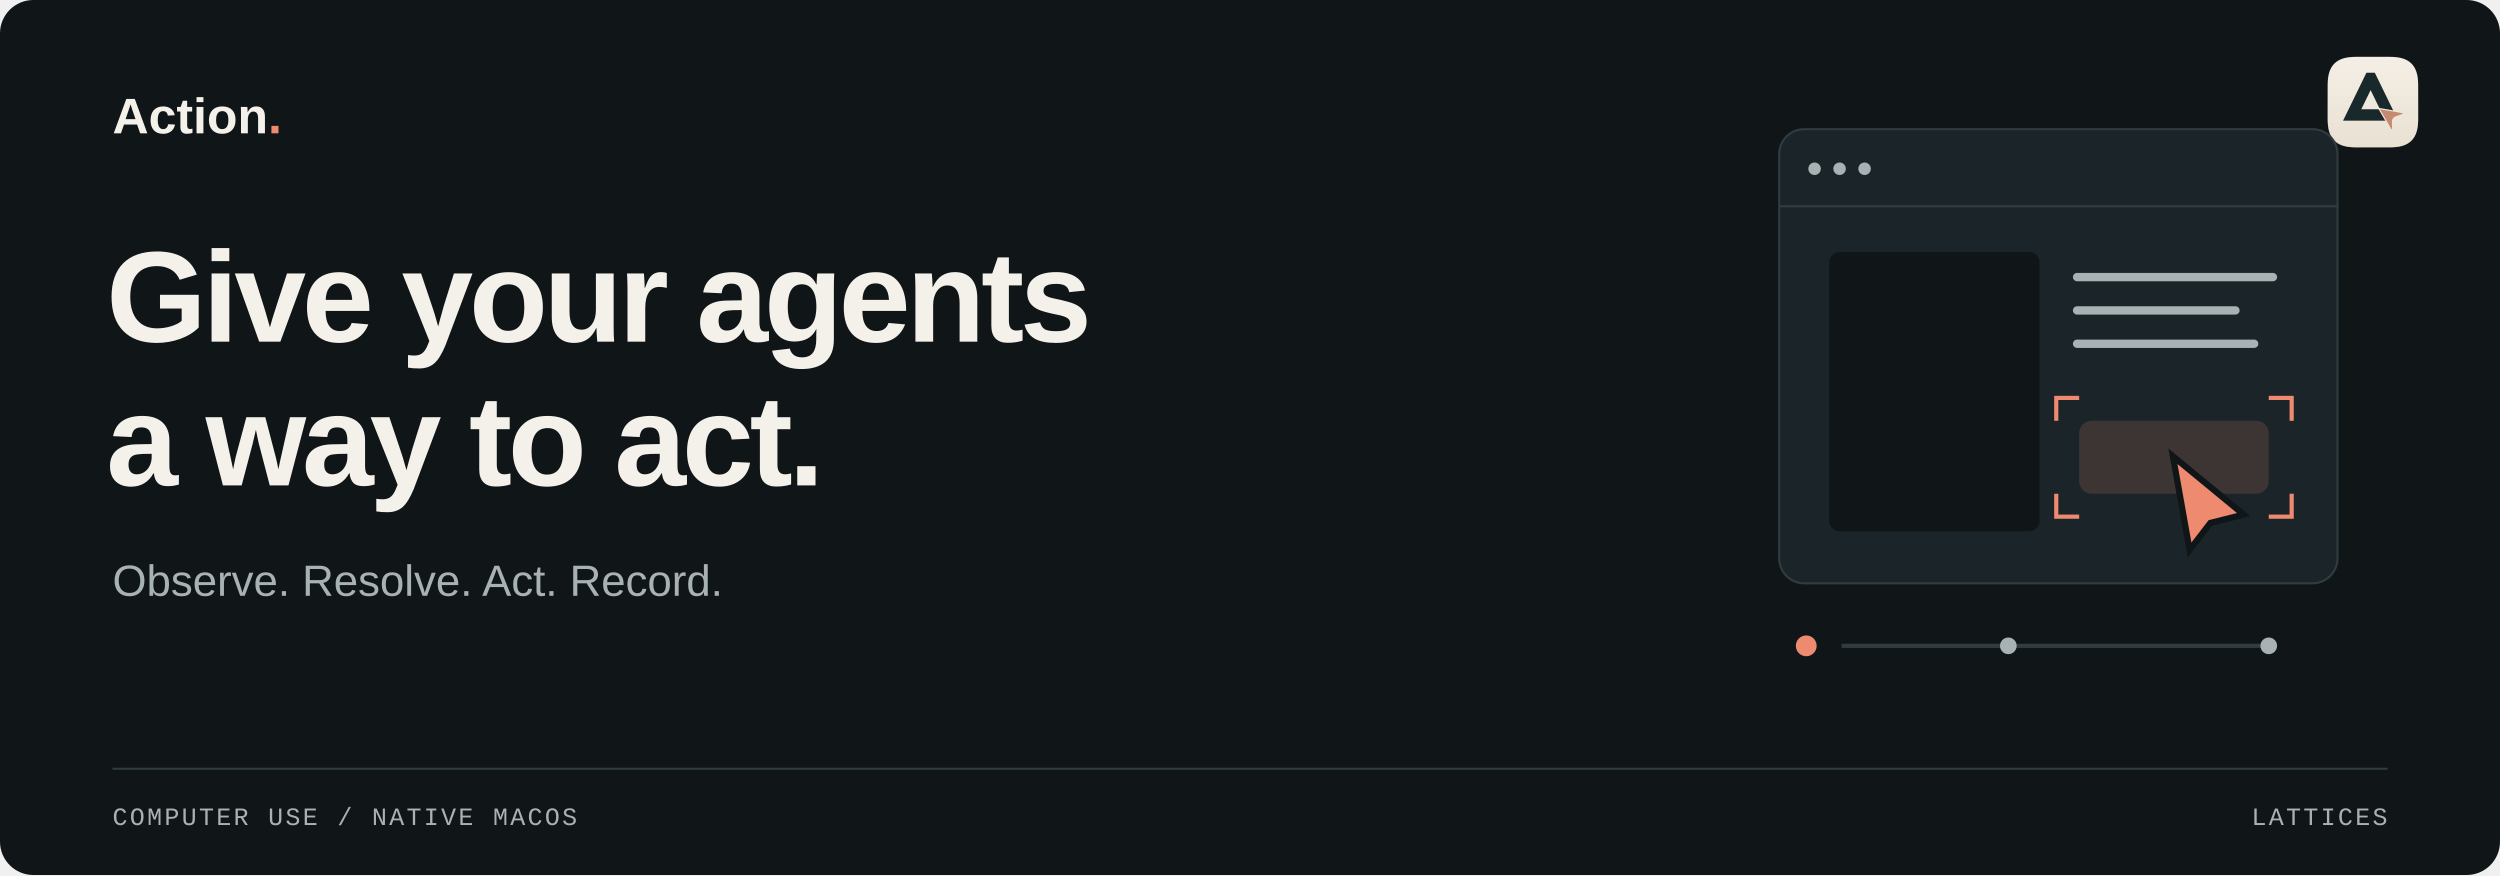
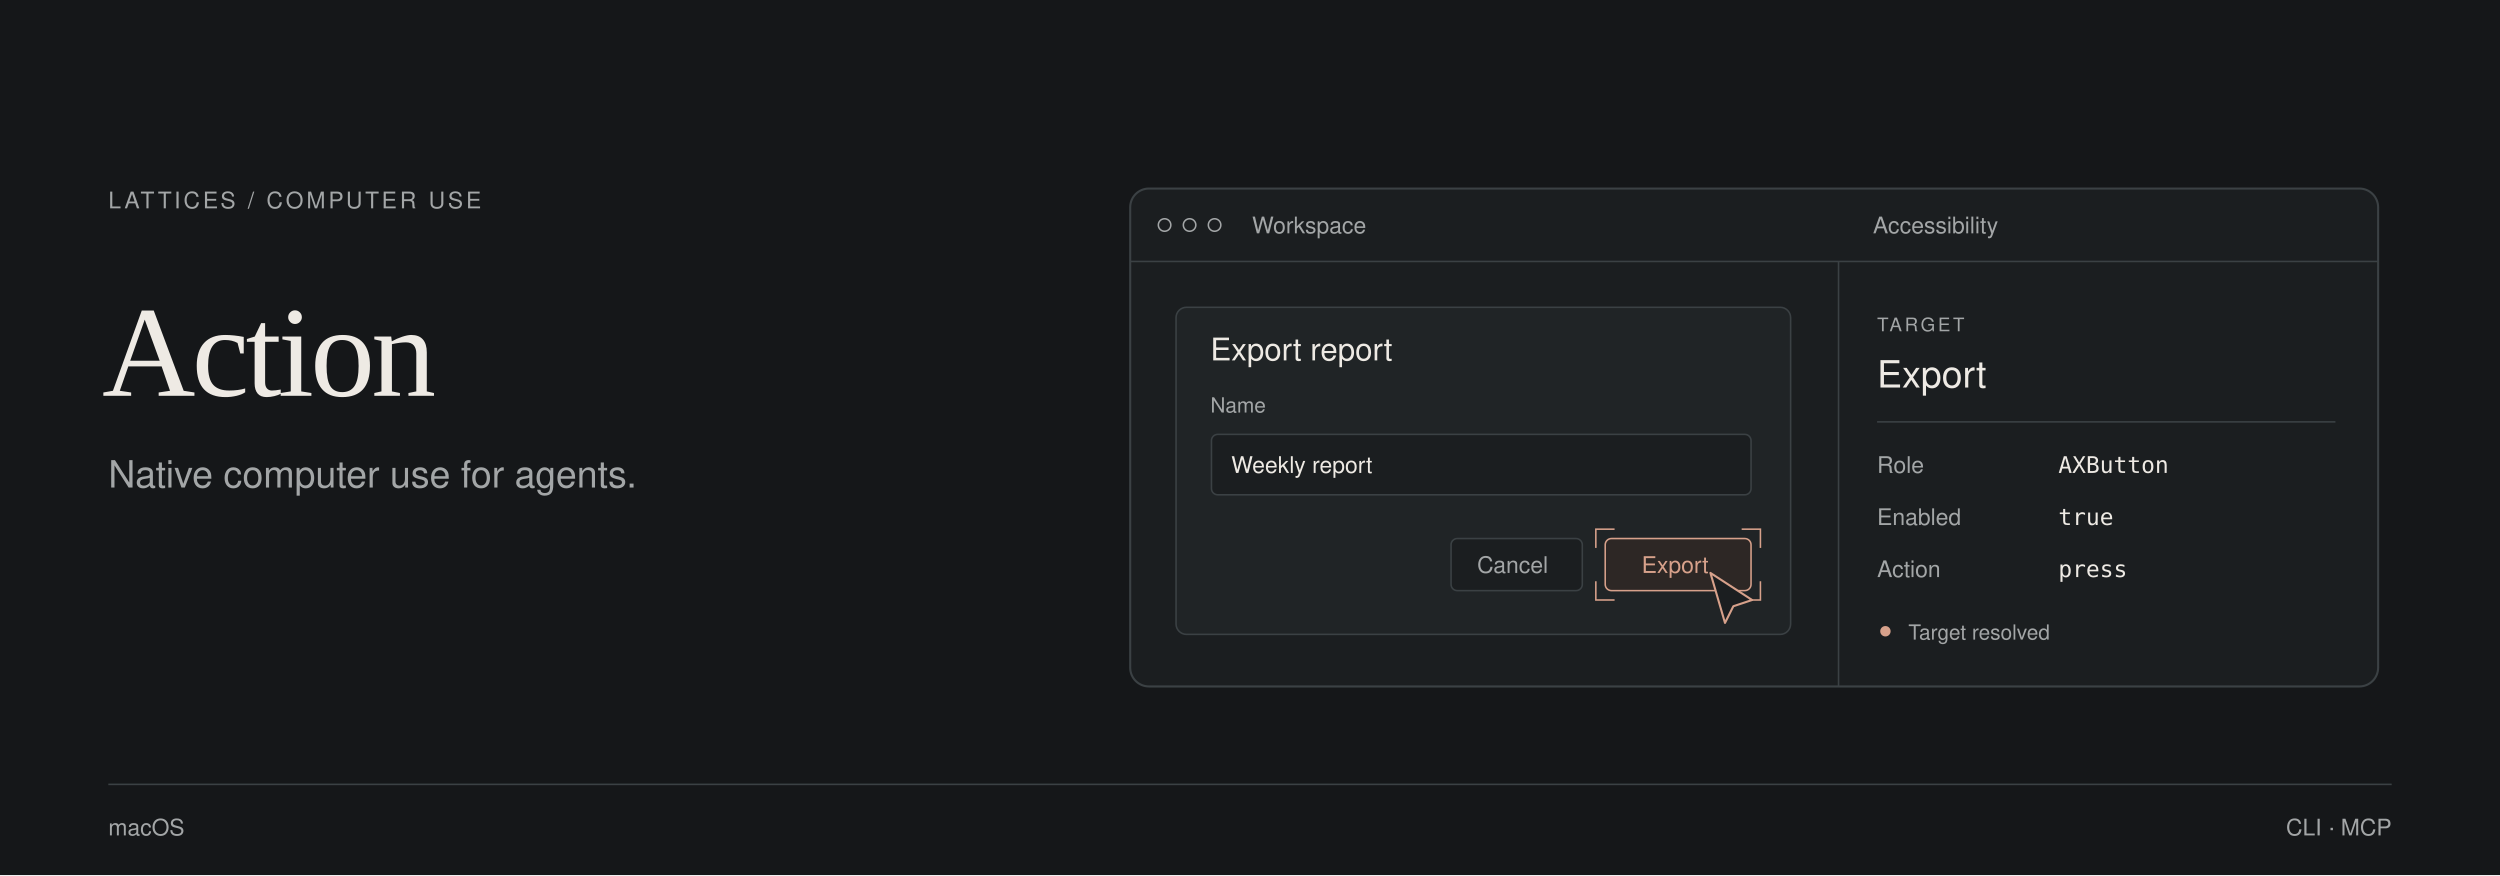
<svg xmlns="http://www.w3.org/2000/svg" width="1200" height="420" viewBox="0 0 1200 420" role="img" aria-labelledby="title desc">
-   <rect width="1200" height="420" rx="16" fill="#101518" />
-   <svg x="1112" y="22" width="54" height="54" viewBox="0 0 1024 1024">
-     <defs>
-       <linearGradient id="action-wash" x1="0" y1="0" x2="0" y2="1">
-         <stop offset="0" stop-color="#dccfb9" stop-opacity="0" />
-         <stop offset="1" stop-color="#dccfb9" stop-opacity="0.45" />
-       </linearGradient>
-     </defs>
-     <path d="M384.28 100L639.72 100L639.72 100L665.513 100.107L681.656 100.427L695.424 100.961L707.826 101.709L719.281 102.67L730.016 103.844L740.167 105.232L749.827 106.833L759.059 108.646L767.909 110.673L776.413 112.912L784.598 115.364L792.484 118.028L800.088 120.905L807.424 123.994L814.502 127.295L821.331 130.808L827.918 134.534L834.269 138.473L840.389 142.625L846.282 146.99L851.951 151.569L857.398 156.363L862.626 161.374L867.637 166.602L872.431 172.049L877.01 177.718L881.375 183.611L885.527 189.731L889.466 196.082L893.192 202.669L896.705 209.498L900.006 216.576L903.095 223.912L905.972 231.516L908.636 239.402L911.088 247.587L913.327 256.091L915.354 264.941L917.167 274.173L918.768 283.833L920.156 293.984L921.33 304.719L922.291 316.174L923.039 328.576L923.573 342.344L923.893 358.487L924 384.28L924 639.72L924 639.72L923.893 665.513L923.573 681.656L923.039 695.424L922.291 707.826L921.33 719.281L920.156 730.016L918.768 740.167L917.167 749.827L915.354 759.059L913.327 767.909L911.088 776.413L908.636 784.598L905.972 792.484L903.095 800.088L900.006 807.424L896.705 814.502L893.192 821.331L889.466 827.918L885.527 834.269L881.375 840.389L877.01 846.282L872.431 851.951L867.637 857.398L862.626 862.626L857.398 867.637L851.951 872.431L846.282 877.01L840.389 881.375L834.269 885.527L827.918 889.466L821.331 893.192L814.502 896.705L807.424 900.006L800.088 903.095L792.484 905.972L784.598 908.636L776.413 911.088L767.909 913.327L759.059 915.354L749.827 917.167L740.167 918.768L730.016 920.156L719.281 921.33L707.826 922.291L695.424 923.039L681.656 923.573L665.513 923.893L639.72 924L384.28 924L384.28 924L358.487 923.893L342.344 923.573L328.576 923.039L316.174 922.291L304.719 921.33L293.984 920.156L283.833 918.768L274.173 917.167L264.941 915.354L256.091 913.327L247.587 911.088L239.402 908.636L231.516 905.972L223.912 903.095L216.576 900.006L209.498 896.705L202.669 893.192L196.082 889.466L189.731 885.527L183.611 881.375L177.718 877.01L172.049 872.431L166.602 867.637L161.374 862.626L156.363 857.398L151.569 851.951L146.99 846.282L142.625 840.389L138.473 834.269L134.534 827.918L130.808 821.331L127.295 814.502L123.994 807.424L120.905 800.088L118.028 792.484L115.364 784.598L112.912 776.413L110.673 767.909L108.646 759.059L106.833 749.827L105.232 740.167L103.844 730.016L102.67 719.281L101.709 707.826L100.961 695.424L100.427 681.656L100.107 665.513L100 639.72L100 384.28L100 384.28L100.107 358.487L100.427 342.344L100.961 328.576L101.709 316.174L102.67 304.719L103.844 293.984L105.232 283.833L106.833 274.173L108.646 264.941L110.673 256.091L112.912 247.587L115.364 239.402L118.028 231.516L120.905 223.912L123.994 216.576L127.295 209.498L130.808 202.669L134.534 196.082L138.473 189.731L142.625 183.611L146.99 177.718L151.569 172.049L156.363 166.602L161.374 161.374L166.602 156.363L172.049 151.569L177.718 146.99L183.611 142.625L189.731 138.473L196.082 134.534L202.669 130.808L209.498 127.295L216.576 123.994L223.912 120.905L231.516 118.028L239.402 115.364L247.587 112.912L256.091 110.673L264.941 108.646L274.173 106.833L283.833 105.232L293.984 103.844L304.719 102.67L316.174 101.709L328.576 100.961L342.344 100.427L358.487 100.107L384.28 100Z" fill="#f4efe6" />
-     <path d="M384.28 100L639.72 100L639.72 100L665.513 100.107L681.656 100.427L695.424 100.961L707.826 101.709L719.281 102.67L730.016 103.844L740.167 105.232L749.827 106.833L759.059 108.646L767.909 110.673L776.413 112.912L784.598 115.364L792.484 118.028L800.088 120.905L807.424 123.994L814.502 127.295L821.331 130.808L827.918 134.534L834.269 138.473L840.389 142.625L846.282 146.99L851.951 151.569L857.398 156.363L862.626 161.374L867.637 166.602L872.431 172.049L877.01 177.718L881.375 183.611L885.527 189.731L889.466 196.082L893.192 202.669L896.705 209.498L900.006 216.576L903.095 223.912L905.972 231.516L908.636 239.402L911.088 247.587L913.327 256.091L915.354 264.941L917.167 274.173L918.768 283.833L920.156 293.984L921.33 304.719L922.291 316.174L923.039 328.576L923.573 342.344L923.893 358.487L924 384.28L924 639.72L924 639.72L923.893 665.513L923.573 681.656L923.039 695.424L922.291 707.826L921.33 719.281L920.156 730.016L918.768 740.167L917.167 749.827L915.354 759.059L913.327 767.909L911.088 776.413L908.636 784.598L905.972 792.484L903.095 800.088L900.006 807.424L896.705 814.502L893.192 821.331L889.466 827.918L885.527 834.269L881.375 840.389L877.01 846.282L872.431 851.951L867.637 857.398L862.626 862.626L857.398 867.637L851.951 872.431L846.282 877.01L840.389 881.375L834.269 885.527L827.918 889.466L821.331 893.192L814.502 896.705L807.424 900.006L800.088 903.095L792.484 905.972L784.598 908.636L776.413 911.088L767.909 913.327L759.059 915.354L749.827 917.167L740.167 918.768L730.016 920.156L719.281 921.33L707.826 922.291L695.424 923.039L681.656 923.573L665.513 923.893L639.72 924L384.28 924L384.28 924L358.487 923.893L342.344 923.573L328.576 923.039L316.174 922.291L304.719 921.33L293.984 920.156L283.833 918.768L274.173 917.167L264.941 915.354L256.091 913.327L247.587 911.088L239.402 908.636L231.516 905.972L223.912 903.095L216.576 900.006L209.498 896.705L202.669 893.192L196.082 889.466L189.731 885.527L183.611 881.375L177.718 877.01L172.049 872.431L166.602 867.637L161.374 862.626L156.363 857.398L151.569 851.951L146.99 846.282L142.625 840.389L138.473 834.269L134.534 827.918L130.808 821.331L127.295 814.502L123.994 807.424L120.905 800.088L118.028 792.484L115.364 784.598L112.912 776.413L110.673 767.909L108.646 759.059L106.833 749.827L105.232 740.167L103.844 730.016L102.67 719.281L101.709 707.826L100.961 695.424L100.427 681.656L100.107 665.513L100 639.72L100 384.28L100 384.28L100.107 358.487L100.427 342.344L100.961 328.576L101.709 316.174L102.67 304.719L103.844 293.984L105.232 283.833L106.833 274.173L108.646 264.941L110.673 256.091L112.912 247.587L115.364 239.402L118.028 231.516L120.905 223.912L123.994 216.576L127.295 209.498L130.808 202.669L134.534 196.082L138.473 189.731L142.625 183.611L146.99 177.718L151.569 172.049L156.363 166.602L161.374 161.374L166.602 156.363L172.049 151.569L177.718 146.99L183.611 142.625L189.731 138.473L196.082 134.534L202.669 130.808L209.498 127.295L216.576 123.994L223.912 120.905L231.516 118.028L239.402 115.364L247.587 112.912L256.091 110.673L264.941 108.646L274.173 106.833L283.833 105.232L293.984 103.844L304.719 102.67L316.174 101.709L328.576 100.961L342.344 100.427L358.487 100.107L384.28 100Z" fill="url(#action-wash)" />
-     <path d="M384.28 100L639.72 100L639.72 100L665.513 100.107L681.656 100.427L695.424 100.961L707.826 101.709L719.281 102.67L730.016 103.844L740.167 105.232L749.827 106.833L759.059 108.646L767.909 110.673L776.413 112.912L784.598 115.364L792.484 118.028L800.088 120.905L807.424 123.994L814.502 127.295L821.331 130.808L827.918 134.534L834.269 138.473L840.389 142.625L846.282 146.99L851.951 151.569L857.398 156.363L862.626 161.374L867.637 166.602L872.431 172.049L877.01 177.718L881.375 183.611L885.527 189.731L889.466 196.082L893.192 202.669L896.705 209.498L900.006 216.576L903.095 223.912L905.972 231.516L908.636 239.402L911.088 247.587L913.327 256.091L915.354 264.941L917.167 274.173L918.768 283.833L920.156 293.984L921.33 304.719L922.291 316.174L923.039 328.576L923.573 342.344L923.893 358.487L924 384.28L924 639.72L924 639.72L923.893 665.513L923.573 681.656L923.039 695.424L922.291 707.826L921.33 719.281L920.156 730.016L918.768 740.167L917.167 749.827L915.354 759.059L913.327 767.909L911.088 776.413L908.636 784.598L905.972 792.484L903.095 800.088L900.006 807.424L896.705 814.502L893.192 821.331L889.466 827.918L885.527 834.269L881.375 840.389L877.01 846.282L872.431 851.951L867.637 857.398L862.626 862.626L857.398 867.637L851.951 872.431L846.282 877.01L840.389 881.375L834.269 885.527L827.918 889.466L821.331 893.192L814.502 896.705L807.424 900.006L800.088 903.095L792.484 905.972L784.598 908.636L776.413 911.088L767.909 913.327L759.059 915.354L749.827 917.167L740.167 918.768L730.016 920.156L719.281 921.33L707.826 922.291L695.424 923.039L681.656 923.573L665.513 923.893L639.72 924L384.28 924L384.28 924L358.487 923.893L342.344 923.573L328.576 923.039L316.174 922.291L304.719 921.33L293.984 920.156L283.833 918.768L274.173 917.167L264.941 915.354L256.091 913.327L247.587 911.088L239.402 908.636L231.516 905.972L223.912 903.095L216.576 900.006L209.498 896.705L202.669 893.192L196.082 889.466L189.731 885.527L183.611 881.375L177.718 877.01L172.049 872.431L166.602 867.637L161.374 862.626L156.363 857.398L151.569 851.951L146.99 846.282L142.625 840.389L138.473 834.269L134.534 827.918L130.808 821.331L127.295 814.502L123.994 807.424L120.905 800.088L118.028 792.484L115.364 784.598L112.912 776.413L110.673 767.909L108.646 759.059L106.833 749.827L105.232 740.167L103.844 730.016L102.67 719.281L101.709 707.826L100.961 695.424L100.427 681.656L100.107 665.513L100 639.72L100 384.28L100 384.28L100.107 358.487L100.427 342.344L100.961 328.576L101.709 316.174L102.67 304.719L103.844 293.984L105.232 283.833L106.833 274.173L108.646 264.941L110.673 256.091L112.912 247.587L115.364 239.402L118.028 231.516L120.905 223.912L123.994 216.576L127.295 209.498L130.808 202.669L134.534 196.082L138.473 189.731L142.625 183.611L146.99 177.718L151.569 172.049L156.363 166.602L161.374 161.374L166.602 156.363L172.049 151.569L177.718 146.99L183.611 142.625L189.731 138.473L196.082 134.534L202.669 130.808L209.498 127.295L216.576 123.994L223.912 120.905L231.516 118.028L239.402 115.364L247.587 112.912L256.091 110.673L264.941 108.646L274.173 106.833L283.833 105.232L293.984 103.844L304.719 102.67L316.174 101.709L328.576 100.961L342.344 100.427L358.487 100.107L384.28 100Z" fill="none" stroke="rgba(25,40,42,.08)" stroke-width="2" />
-     <svg viewBox="15 35 590 590" style="display:block" x="180.421" y="174.144" width="643.063" height="643.063" aria-hidden="true">
-       <defs>
-         <pattern id="_R_5_-grid" width="20" height="20" patternUnits="userSpaceOnUse">
-           <path d="M20 0H0V20" fill="none" stroke="#367b7c" stroke-opacity=".14" stroke-width=".5" />
-         </pattern>
-         <mask id="_R_5_-gap" maskUnits="userSpaceOnUse" x="0" y="0" width="720" height="640">
-           <path d="M0 0H720V640H0Z" fill="white" />
-           <path d="M -23.662 0 L 500 -244.188 L 500 244.188 Z" transform="translate(378.0267 404.9784) rotate(35)" fill="black" />
-         </mask>
-       </defs>
-       <path d="M265 100H335L530.093 500H69.907Z M300 245L221.973 404.978H378.027Z" fill="#19282a" fill-rule="evenodd" mask="url(#_R_5_-gap)" />
-       <path d="M 0 0 C 0 -2 3 -3 8 -3.73 L 170 -79.272 Q 180 -83.935 175 -73.935 L 140 -26 Q 124 0 140 26 L 175 73.935 Q 180 83.935 170 79.272 L 8 3.73 C 3 3 0 2 0 0 Z" transform="translate(378.0267 404.9784) rotate(35)" fill="#c58a70" />
-     </svg>
-   </svg>
-   <g font-family="Arial, Helvetica, sans-serif">
-     <text x="54" y="64" font-size="24" font-weight="700" fill="#f4f1eb">Action<tspan fill="#ee8a70">.</tspan>
-     </text>
-     <text x="51" y="164" fill="#f4f1eb" font-size="62" font-weight="700" letter-spacing="-2">Give your agents</text>
-     <text x="51" y="233" fill="#f4f1eb" font-size="62" font-weight="700" letter-spacing="-2">a way to act.</text>
-     <text x="54" y="286" font-size="21" fill="#a8b2b4">Observe. Resolve. Act. Record.</text>
-   </g>
-   <g transform="translate(824 44)">
-     <rect x="30" y="18" width="268" height="218" rx="12" fill="#1b2529" stroke="#303c40" />
-     <path d="M30 55H298" stroke="#303c40" />
-     <g fill="#a8b2b4">
-       <circle cx="47" cy="37" r="3" />
-       <circle cx="59" cy="37" r="3" />
-       <circle cx="71" cy="37" r="3" />
+   <rect width="1200" height="420" fill="#151719" />
+   <g font-family="-apple-system, BlinkMacSystemFont, Segoe UI, Helvetica, Arial, sans-serif" font-weight="400">
+     <text x="52" y="100" font-size="11" fill="#a3a6a7" letter-spacing="1.4">LATTICES / COMPUTER USE</text>
+     <text x="49" y="190" font-size="62" fill="#eeeae4" font-family="Georgia, Times New Roman, serif" letter-spacing="-1.7">Action</text>
+     <text x="52" y="234" font-size="18" fill="#a3a6a7">Native computer use for agents.</text>
+     <g transform="translate(542 90) scale(1)">
+       <rect x=".5" y=".5" width="599" height="239" rx="9" fill="#1b1e20" stroke="#3b4144" stroke-width="1" />
+       <path d="M.5 35.5H599.5M340.5 35.5V239.5" fill="none" stroke="#3b4144" stroke-width=".75" />
+       <g fill="none" stroke="#a3a6a7" stroke-width=".75">
+         <circle cx="17" cy="18" r="3" />
+         <circle cx="29" cy="18" r="3" />
+         <circle cx="41" cy="18" r="3" />
+       </g>
+       <text x="59" y="22" font-size="11" fill="#a3a6a7">Workspace</text>
+       <text x="357" y="22" font-size="11" fill="#a3a6a7">Accessibility</text>
+       <rect x="22.5" y="57.5" width="295" height="157" rx="5" fill="#202426" stroke="#3b4144" stroke-width=".75" />
+       <text x="39" y="83" font-size="15" fill="#eeeae4">Export report</text>
+       <text x="39" y="108" font-size="10" fill="#a3a6a7">Name</text>
+       <rect x="39.5" y="118.5" width="259" height="29" rx="3" fill="#1b1e20" stroke="#3b4144" stroke-width=".75" />
+       <text x="49" y="137" font-size="11" fill="#eeeae4">Weekly report</text>
+       <rect x="154.5" y="168.5" width="63" height="25" rx="3" fill="#1b1e20" stroke="#3b4144" stroke-width=".75" />
+       <text x="167" y="185" font-size="11" fill="#a3a6a7">Cancel</text>
+       <rect x="228.5" y="168.5" width="70" height="25" rx="3" fill="#2d2725" stroke="#d7a18b" stroke-width=".75" />
+       <text x="246" y="185" font-size="11" fill="#d7a18b">Export</text>
+       <path d="M224 173v-9h9M294 164h9v9M303 189v9h-9M233 198h-9v-9" stroke="#d7a18b" stroke-width=".75" fill="none" />
+       <path d="m279 185 7 24 4-8 9-3Z" fill="#1b1e20" stroke="#d7a18b" stroke-width="1" stroke-linejoin="round" />
+       <text x="359" y="69" font-size="9" fill="#a3a6a7" letter-spacing="1.3">TARGET</text>
+       <text x="359" y="96" font-size="18" fill="#eeeae4">Export</text>
+       <path d="M359 112.5H579" stroke="#3b4144" stroke-width=".75" />
+       <text x="359" y="137" font-size="11" fill="#a3a6a7">Role</text>
+       <text x="446" y="137" font-size="11" fill="#eeeae4" font-family="SFMono-Regular, Consolas, monospace">AXButton</text>
+       <text x="359" y="162" font-size="11" fill="#a3a6a7">Enabled</text>
+       <text x="446" y="162" font-size="11" fill="#eeeae4" font-family="SFMono-Regular, Consolas, monospace">true</text>
+       <text x="359" y="187" font-size="11" fill="#a3a6a7">Action</text>
+       <text x="446" y="187" font-size="11" fill="#eeeae4" font-family="SFMono-Regular, Consolas, monospace">press</text>
+       <circle cx="363" cy="213" r="2.5" fill="#d7a18b" />
+       <text x="374" y="217" font-size="10" fill="#a3a6a7">Target resolved</text>
    </g>
-     <rect x="54" y="77" width="101" height="134" rx="5" fill="#101518" />
-     <path d="M173 89H267 M173 105H249 M173 121H258" stroke="#a8b2b4" stroke-width="4" stroke-linecap="round" />
-     <rect x="174" y="158" width="91" height="35" rx="6" fill="#ee8a70" fill-opacity=".16" />
-     <path d="M163 158v-11h11 M265 147h11v11 M276 193v11h-11 M174 204h-11v-11" stroke="#ee8a70" stroke-width="2" fill="none" />
-     <path d="M219 175l8 45 10-13 16-4z" fill="#ee8a70" stroke="#101518" stroke-width="3" />
-     <circle cx="43" cy="266" r="5" fill="#ee8a70" />
-     <path d="M60 266H264" stroke="#303c40" stroke-width="2" />
-     <circle cx="140" cy="266" r="4" fill="#a8b2b4" />
-     <circle cx="265" cy="266" r="4" fill="#a8b2b4" />
-   </g>
-   <path d="M54 369H1146" stroke="#303c40" />
-   <g font-family="'Courier New', monospace" font-size="12" letter-spacing="1.1" fill="#a8b2b4">
-     <text x="54" y="396">COMPUTER USE / NATIVE MACOS</text>
-     <text x="1146" y="396" text-anchor="end">LATTICES</text>
+     <path d="M52 376.5H1148" stroke="#3b4144" stroke-width=".75" />
+     <text x="52" y="401" font-size="11" fill="#a3a6a7">macOS</text>
+     <text x="1148" y="401" font-size="11" fill="#a3a6a7" text-anchor="end">CLI · MCP</text>
  </g>
</svg>
